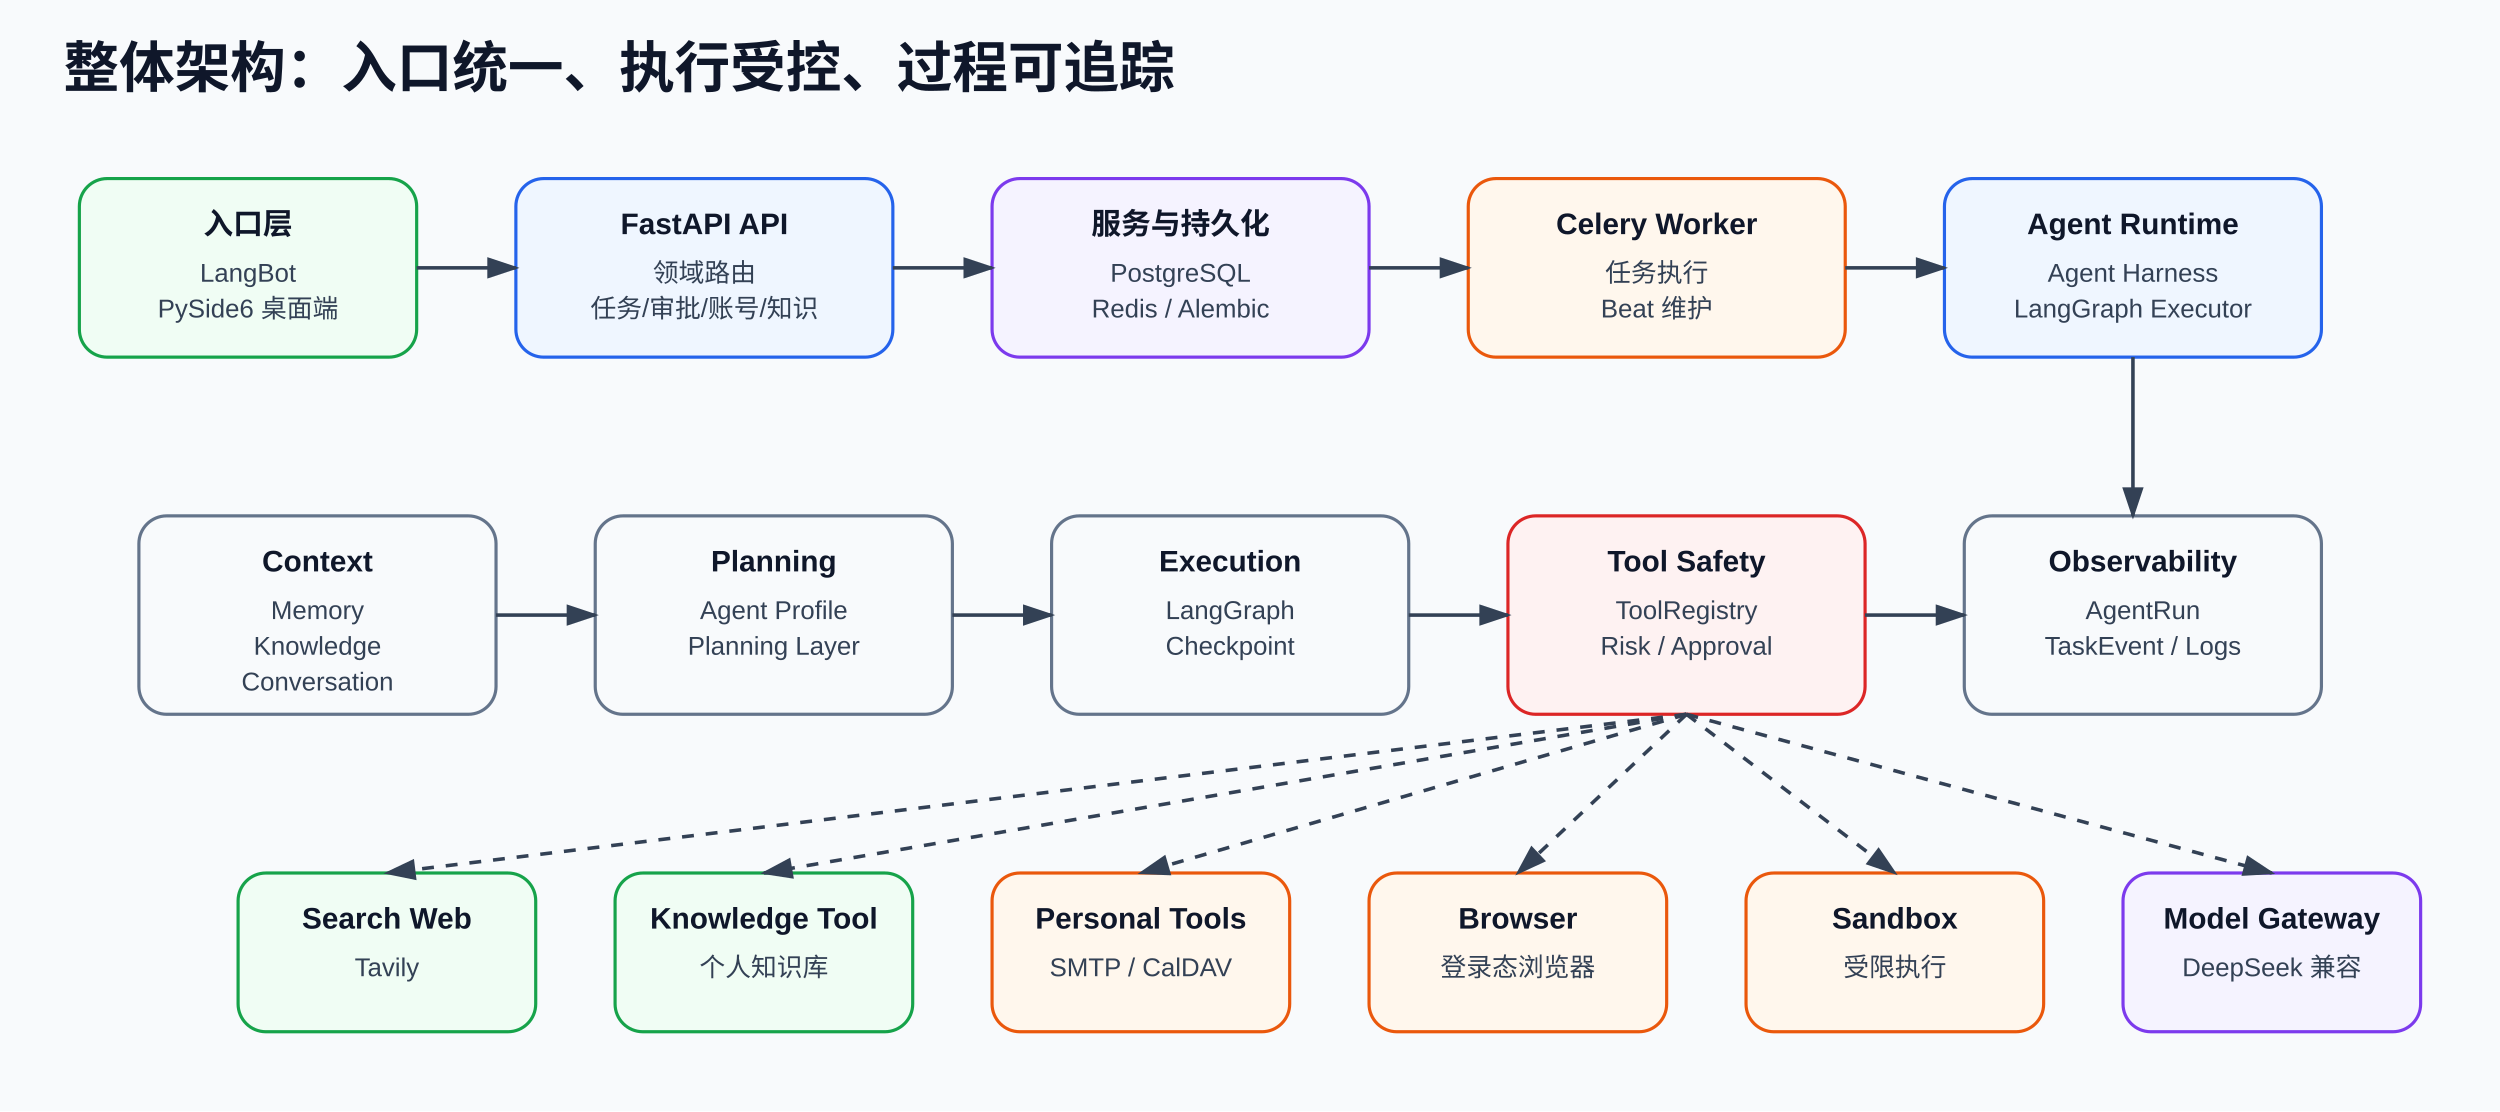
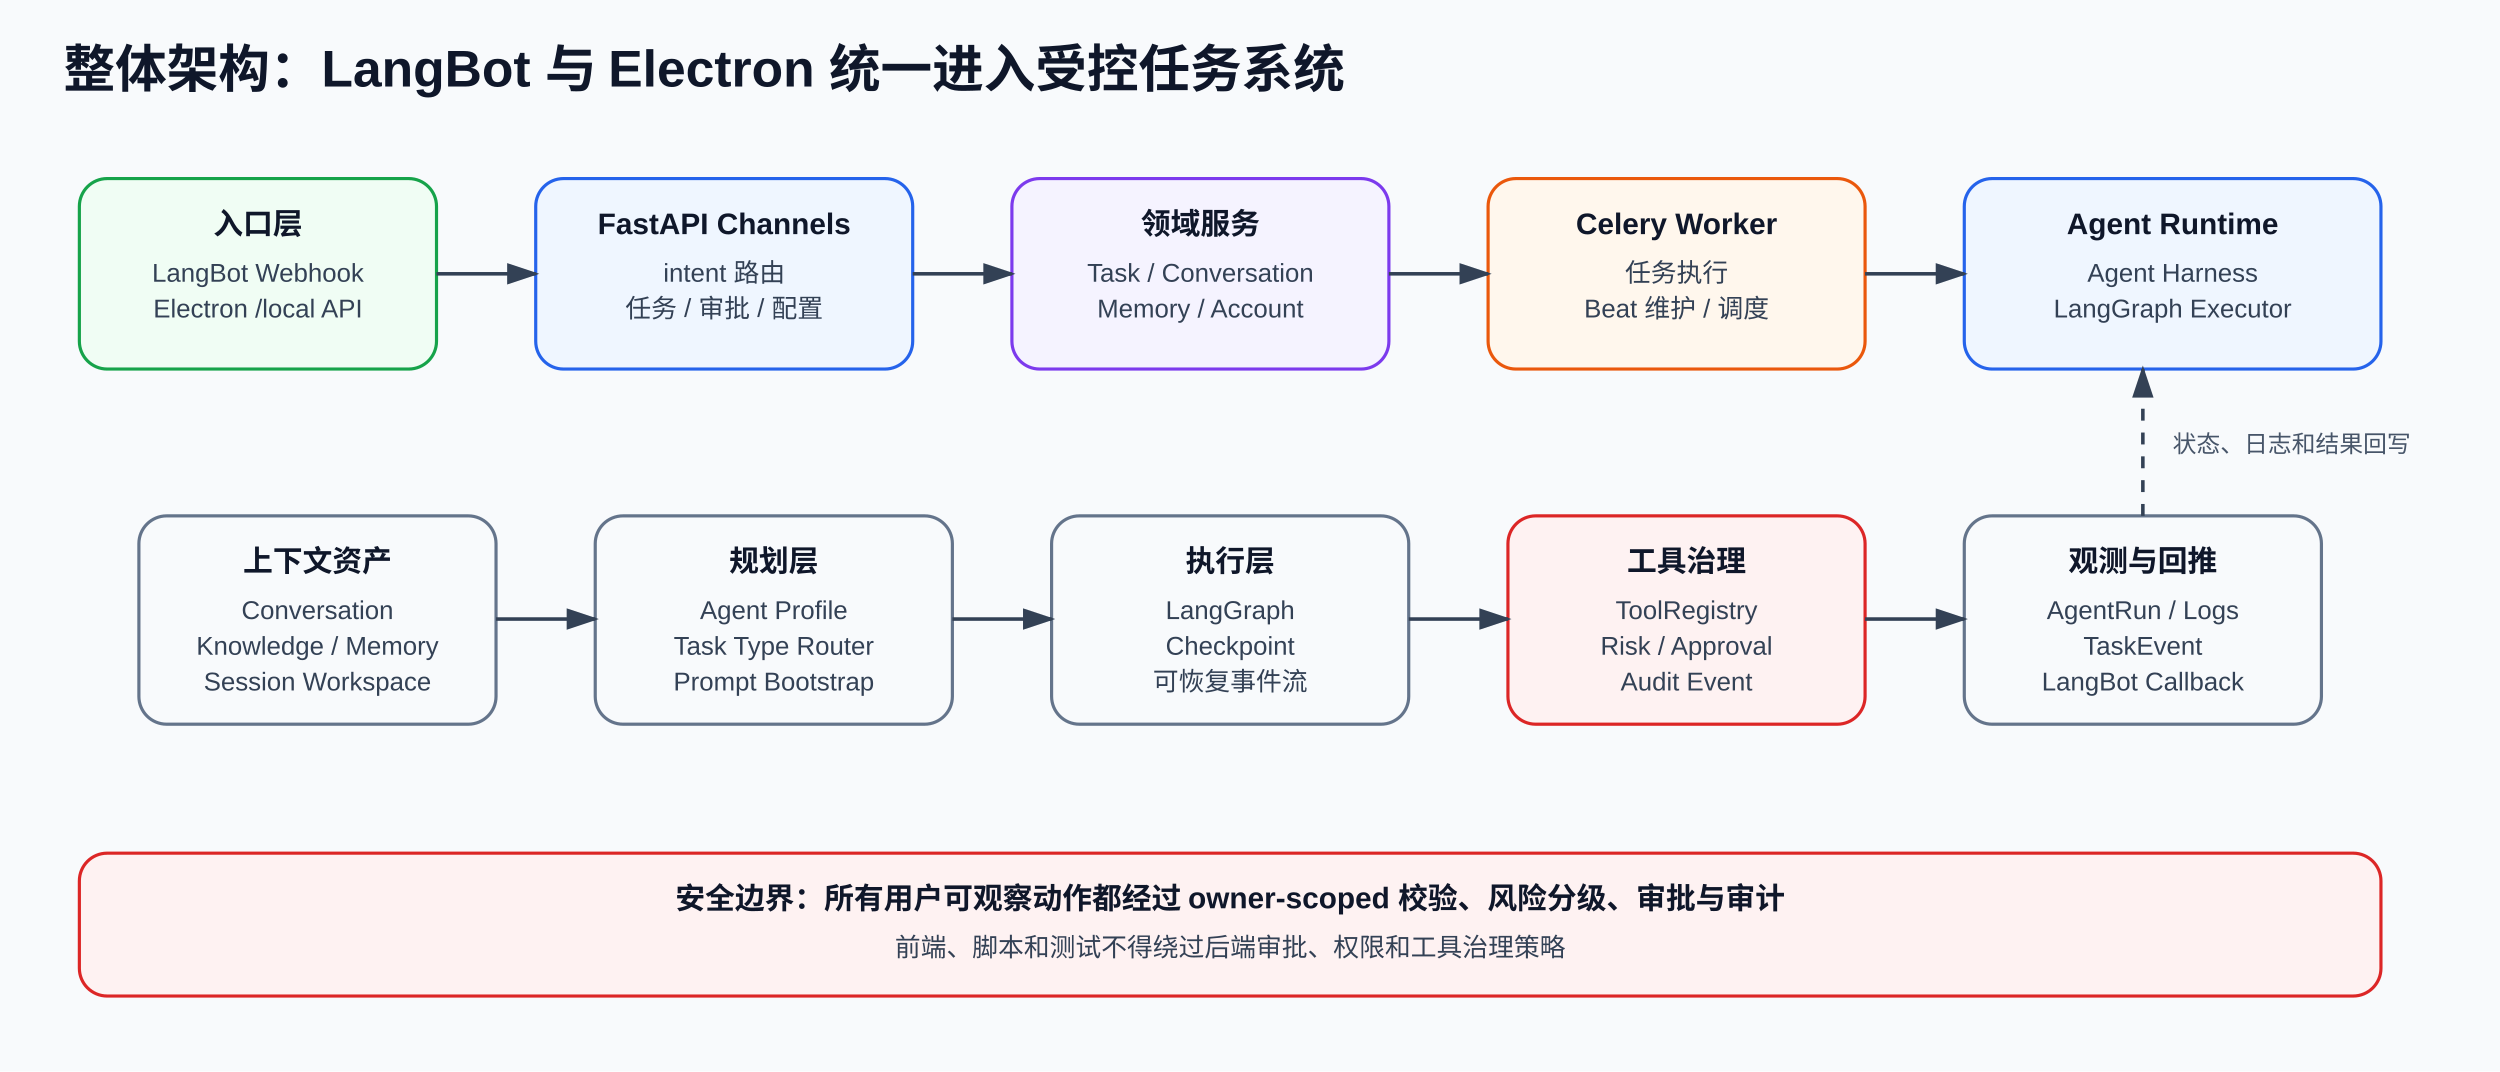
- <svg xmlns="http://www.w3.org/2000/svg" width="1260" height="560" viewBox="0 0 1260 560" role="img">
+ <svg xmlns="http://www.w3.org/2000/svg" width="1260" height="540" viewBox="0 0 1260 540" role="img">
  <style>
  .bg { fill: #f8fafc; }
-   .title { font: 700 28px -apple-system,BlinkMacSystemFont,"Segoe UI",Arial,"Noto Sans CJK SC",sans-serif; fill: #0f172a; }
-   .label { font: 600 15px -apple-system,BlinkMacSystemFont,"Segoe UI",Arial,"Noto Sans CJK SC",sans-serif; fill: #0f172a; }
+   .title { font: 700 26px -apple-system,BlinkMacSystemFont,"Segoe UI",Arial,"Noto Sans CJK SC",sans-serif; fill: #0f172a; }
+   .label { font: 700 15px -apple-system,BlinkMacSystemFont,"Segoe UI",Arial,"Noto Sans CJK SC",sans-serif; fill: #0f172a; }
  .small { font: 400 13px -apple-system,BlinkMacSystemFont,"Segoe UI",Arial,"Noto Sans CJK SC",sans-serif; fill: #334155; }
  .tiny { font: 400 12px -apple-system,BlinkMacSystemFont,"Segoe UI",Arial,"Noto Sans CJK SC",sans-serif; fill: #475569; }
-   .box { stroke: #2563eb; stroke-width: 1.6; fill: #eff6ff; }
-   .box-green { stroke: #16a34a; fill: #f0fdf4; }
-   .box-orange { stroke: #ea580c; fill: #fff7ed; }
-   .box-purple { stroke: #7c3aed; fill: #f5f3ff; }
-   .box-slate { stroke: #64748b; fill: #f8fafc; }
-   .box-red { stroke: #dc2626; fill: #fef2f2; }
+   .blue { stroke: #2563eb; fill: #eff6ff; }
+   .green { stroke: #16a34a; fill: #f0fdf4; }
+   .orange { stroke: #ea580c; fill: #fff7ed; }
+   .purple { stroke: #7c3aed; fill: #f5f3ff; }
+   .slate { stroke: #64748b; fill: #f8fafc; }
+   .red { stroke: #dc2626; fill: #fef2f2; }
+   .box { stroke-width: 1.6; rx: 14; }
  .arrow { stroke: #334155; stroke-width: 1.8; fill: none; marker-end: url(#arrow); }
  .dash { stroke-dasharray: 6 6; }
-   .lane { stroke: #cbd5e1; stroke-width: 1.2; stroke-dasharray: 5 5; }
+   .lane { stroke: #cbd5e1; stroke-width: 1.2; stroke-dasharray: 5 5; fill: none; }
</style>
  <defs>
    <marker id="arrow" markerWidth="10" markerHeight="10" refX="8" refY="3" orient="auto" markerUnits="strokeWidth">
      <path d="M0,0 L0,6 L9,3 z" fill="#334155" />
    </marker>
  </defs>
  <rect width="100%" height="100%" class="bg" />
-   <text x="32" y="44" class="title">整体架构：入口统一、执行受控、过程可追踪</text>
-   <rect x="40" y="90" width="170" height="90" class="box box-green" rx="14" />
-   <text x="125.0" y="118" text-anchor="middle" class="label">入口层</text>
-   <text x="125.0" y="142" text-anchor="middle" class="small">LangBot</text>
-   <text x="125.0" y="160" text-anchor="middle" class="small">PySide6 桌面端</text>
-   <rect x="260" y="90" width="190" height="90" class="box box" rx="14" />
-   <text x="355.0" y="118" text-anchor="middle" class="label">FastAPI API</text>
-   <text x="355.0" y="142" text-anchor="middle" class="small">领域路由</text>
-   <text x="355.0" y="160" text-anchor="middle" class="small">任务/审批/账号/知识</text>
-   <rect x="500" y="90" width="190" height="90" class="box box-purple" rx="14" />
-   <text x="595.0" y="118" text-anchor="middle" class="label">服务与持久化</text>
-   <text x="595.0" y="142" text-anchor="middle" class="small">PostgreSQL</text>
-   <text x="595.0" y="160" text-anchor="middle" class="small">Redis / Alembic</text>
-   <rect x="740" y="90" width="190" height="90" class="box box-orange" rx="14" />
-   <text x="835.0" y="118" text-anchor="middle" class="label">Celery Worker</text>
-   <text x="835.0" y="142" text-anchor="middle" class="small">任务执行</text>
-   <text x="835.0" y="160" text-anchor="middle" class="small">Beat 维护</text>
-   <rect x="980" y="90" width="190" height="90" class="box box" rx="14" />
-   <text x="1075.0" y="118" text-anchor="middle" class="label">Agent Runtime</text>
-   <text x="1075.0" y="142" text-anchor="middle" class="small">Agent Harness</text>
-   <text x="1075.0" y="160" text-anchor="middle" class="small">LangGraph Executor</text>
-   <path d="M210,135 L260,135" class="arrow" />
-   <path d="M450,135 L500,135" class="arrow" />
-   <path d="M690,135 L740,135" class="arrow" />
-   <path d="M930,135 L980,135" class="arrow" />
-   <rect x="70" y="260" width="180" height="100" class="box box-slate" rx="14" />
-   <text x="160.0" y="288" text-anchor="middle" class="label">Context</text>
-   <text x="160.0" y="312" text-anchor="middle" class="small">Memory</text>
-   <text x="160.0" y="330" text-anchor="middle" class="small">Knowledge</text>
-   <text x="160.0" y="348" text-anchor="middle" class="small">Conversation</text>
-   <rect x="300" y="260" width="180" height="100" class="box box-slate" rx="14" />
-   <text x="390.0" y="288" text-anchor="middle" class="label">Planning</text>
+   <text x="32" y="44" text-anchor="start" class="title">整体架构：LangBot 与 Electron 统一进入受控任务系统</text>
+   <rect x="40" y="90" width="180" height="96" class="box green" rx="14" />
+   <text x="130.0" y="118" text-anchor="middle" class="label">入口层</text>
+   <text x="130.0" y="142" text-anchor="middle" class="small">LangBot Webhook</text>
+   <text x="130.0" y="160" text-anchor="middle" class="small">Electron /local API</text>
+   <rect x="270" y="90" width="190" height="96" class="box blue" rx="14" />
+   <text x="365.0" y="118" text-anchor="middle" class="label">FastAPI Channels</text>
+   <text x="365.0" y="142" text-anchor="middle" class="small">intent 路由</text>
+   <text x="365.0" y="160" text-anchor="middle" class="small">任务 / 审批 / 配置</text>
+   <rect x="510" y="90" width="190" height="96" class="box purple" rx="14" />
+   <text x="605.0" y="118" text-anchor="middle" class="label">领域服务</text>
+   <text x="605.0" y="142" text-anchor="middle" class="small">Task / Conversation</text>
+   <text x="605.0" y="160" text-anchor="middle" class="small">Memory / Account</text>
+   <rect x="750" y="90" width="190" height="96" class="box orange" rx="14" />
+   <text x="845.0" y="118" text-anchor="middle" class="label">Celery Worker</text>
+   <text x="845.0" y="142" text-anchor="middle" class="small">任务执行</text>
+   <text x="845.0" y="160" text-anchor="middle" class="small">Beat 维护 / 调度</text>
+   <rect x="990" y="90" width="210" height="96" class="box blue" rx="14" />
+   <text x="1095.0" y="118" text-anchor="middle" class="label">Agent Runtime</text>
+   <text x="1095.0" y="142" text-anchor="middle" class="small">Agent Harness</text>
+   <text x="1095.0" y="160" text-anchor="middle" class="small">LangGraph Executor</text>
+   <path d="M220,138 L270,138" class="arrow" />
+   <path d="M460,138 L510,138" class="arrow" />
+   <path d="M700,138 L750,138" class="arrow" />
+   <path d="M940,138 L990,138" class="arrow" />
+   <rect x="70" y="260" width="180" height="105" class="box slate" rx="14" />
+   <text x="160.0" y="288" text-anchor="middle" class="label">上下文资产</text>
+   <text x="160.0" y="312" text-anchor="middle" class="small">Conversation</text>
+   <text x="160.0" y="330" text-anchor="middle" class="small">Knowledge / Memory</text>
+   <text x="160.0" y="348" text-anchor="middle" class="small">Session Workspace</text>
+   <rect x="300" y="260" width="180" height="105" class="box slate" rx="14" />
+   <text x="390.0" y="288" text-anchor="middle" class="label">规划层</text>
  <text x="390.0" y="312" text-anchor="middle" class="small">Agent Profile</text>
-   <text x="390.0" y="330" text-anchor="middle" class="small">Planning Layer</text>
-   <rect x="530" y="260" width="180" height="100" class="box box-slate" rx="14" />
-   <text x="620.0" y="288" text-anchor="middle" class="label">Execution</text>
+   <text x="390.0" y="330" text-anchor="middle" class="small">Task Type Router</text>
+   <text x="390.0" y="348" text-anchor="middle" class="small">Prompt Bootstrap</text>
+   <rect x="530" y="260" width="180" height="105" class="box slate" rx="14" />
+   <text x="620.0" y="288" text-anchor="middle" class="label">执行层</text>
  <text x="620.0" y="312" text-anchor="middle" class="small">LangGraph</text>
  <text x="620.0" y="330" text-anchor="middle" class="small">Checkpoint</text>
-   <rect x="760" y="260" width="180" height="100" class="box box-red" rx="14" />
-   <text x="850.0" y="288" text-anchor="middle" class="label">Tool Safety</text>
+   <text x="620.0" y="348" text-anchor="middle" class="small">可恢复事件流</text>
+   <rect x="760" y="260" width="180" height="105" class="box red" rx="14" />
+   <text x="850.0" y="288" text-anchor="middle" class="label">工具治理</text>
  <text x="850.0" y="312" text-anchor="middle" class="small">ToolRegistry</text>
  <text x="850.0" y="330" text-anchor="middle" class="small">Risk / Approval</text>
-   <rect x="990" y="260" width="180" height="100" class="box box-slate" rx="14" />
-   <text x="1080.0" y="288" text-anchor="middle" class="label">Observability</text>
-   <text x="1080.0" y="312" text-anchor="middle" class="small">AgentRun</text>
-   <text x="1080.0" y="330" text-anchor="middle" class="small">TaskEvent / Logs</text>
-   <path d="M250,310 L300,310" class="arrow" />
-   <path d="M480,310 L530,310" class="arrow" />
-   <path d="M710,310 L760,310" class="arrow" />
-   <path d="M940,310 L990,310" class="arrow" />
-   <path d="M1075,180 L1075,260" class="arrow" />
-   <rect x="120" y="440" width="150" height="80" class="box box-green" rx="14" />
-   <text x="195.0" y="468" text-anchor="middle" class="label">Search Web</text>
-   <text x="195.0" y="492" text-anchor="middle" class="small">Tavily</text>
-   <rect x="310" y="440" width="150" height="80" class="box box-green" rx="14" />
-   <text x="385.0" y="468" text-anchor="middle" class="label">Knowledge Tool</text>
-   <text x="385.0" y="492" text-anchor="middle" class="small">个人知识库</text>
-   <rect x="500" y="440" width="150" height="80" class="box box-orange" rx="14" />
-   <text x="575.0" y="468" text-anchor="middle" class="label">Personal Tools</text>
-   <text x="575.0" y="492" text-anchor="middle" class="small">SMTP / CalDAV</text>
-   <rect x="690" y="440" width="150" height="80" class="box box-orange" rx="14" />
-   <text x="765.0" y="468" text-anchor="middle" class="label">Browser</text>
-   <text x="765.0" y="492" text-anchor="middle" class="small">登录态浏览器</text>
-   <rect x="880" y="440" width="150" height="80" class="box box-orange" rx="14" />
-   <text x="955.0" y="468" text-anchor="middle" class="label">Sandbox</text>
-   <text x="955.0" y="492" text-anchor="middle" class="small">受限执行</text>
-   <rect x="1070" y="440" width="150" height="80" class="box box-purple" rx="14" />
-   <text x="1145.0" y="468" text-anchor="middle" class="label">Model Gateway</text>
-   <text x="1145.0" y="492" text-anchor="middle" class="small">DeepSeek 兼容</text>
-   <path d="M850,360 L195,440" class="arrow dash" />
-   <path d="M850,360 L385,440" class="arrow dash" />
-   <path d="M850,360 L575,440" class="arrow dash" />
-   <path d="M850,360 L765,440" class="arrow dash" />
-   <path d="M850,360 L955,440" class="arrow dash" />
-   <path d="M850,360 L1145,440" class="arrow dash" />
+   <text x="850.0" y="348" text-anchor="middle" class="small">Audit Event</text>
+   <rect x="990" y="260" width="180" height="105" class="box slate" rx="14" />
+   <text x="1080.0" y="288" text-anchor="middle" class="label">观测与回推</text>
+   <text x="1080.0" y="312" text-anchor="middle" class="small">AgentRun / Logs</text>
+   <text x="1080.0" y="330" text-anchor="middle" class="small">TaskEvent</text>
+   <text x="1080.0" y="348" text-anchor="middle" class="small">LangBot Callback</text>
+   <path d="M250,312 L300,312" class="arrow" />
+   <path d="M480,312 L530,312" class="arrow" />
+   <path d="M710,312 L760,312" class="arrow" />
+   <path d="M940,312 L990,312" class="arrow" />
+   <path d="M1080,260 L1080,186" class="arrow dash" />
+   <text x="1095" y="228" text-anchor="start" class="tiny">状态、日志和结果回写</text>
+   <rect x="40" y="430" width="1160" height="72" class="box red" rx="14" />
+   <text x="620" y="458" text-anchor="middle" class="label">安全边界：所有用户可观察动作都经过 owner-scoped 校验、风险分级、审批与审计</text>
+   <text x="620" y="482" text-anchor="middle" class="small">前端、脚本和测试不得绕过后端审批、权限和工具治理策略</text>
</svg>
